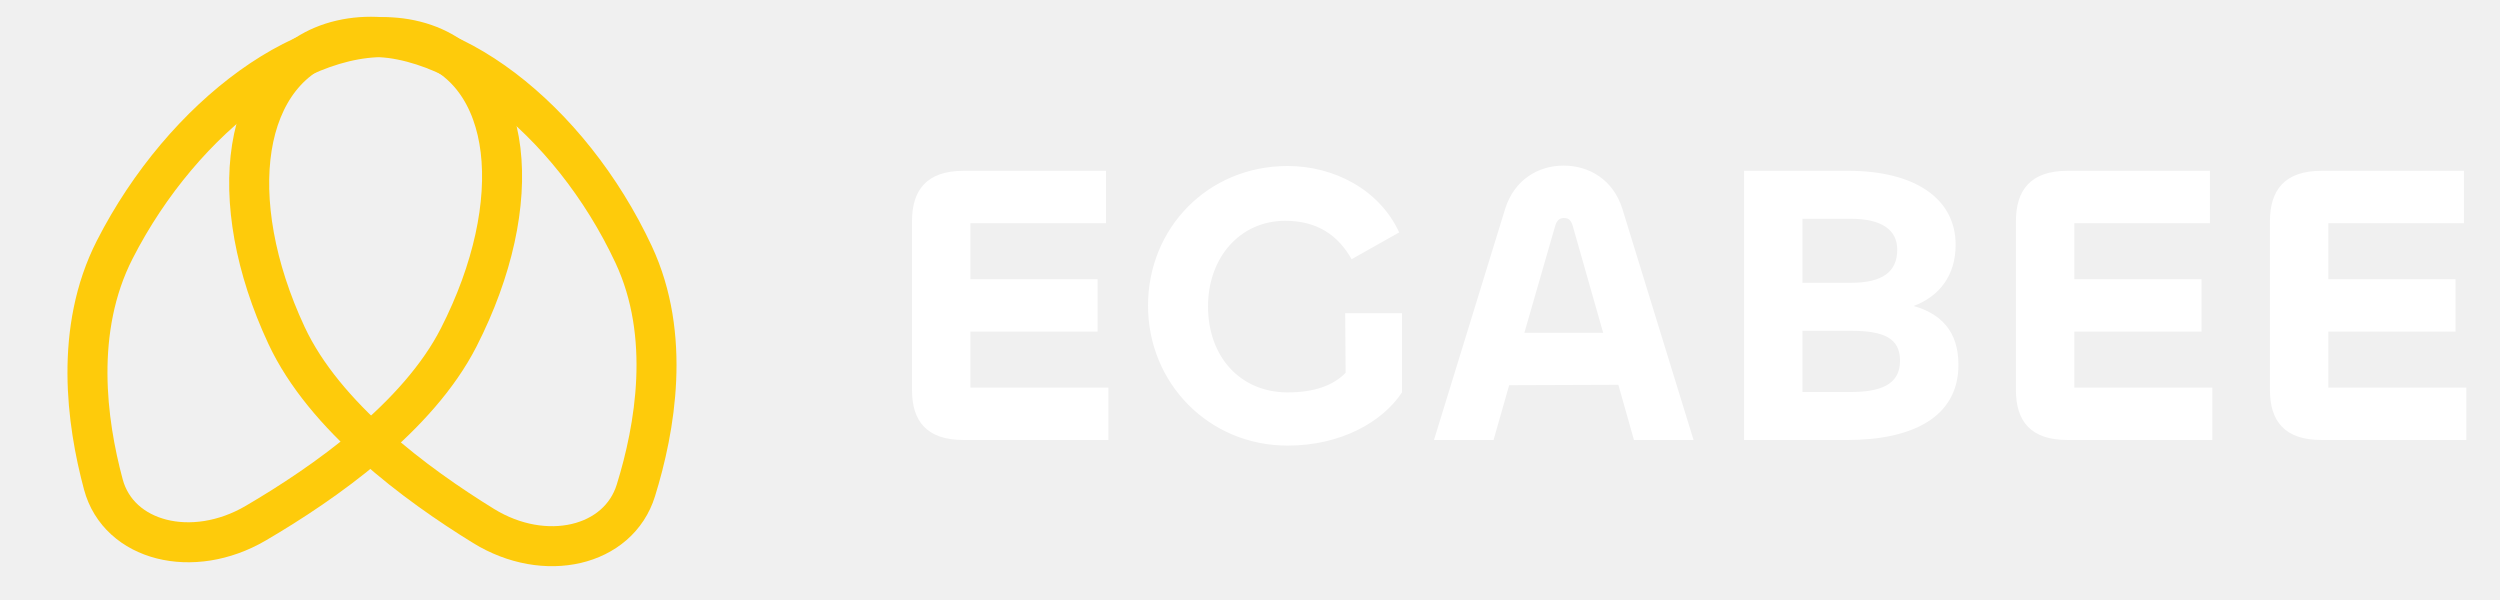
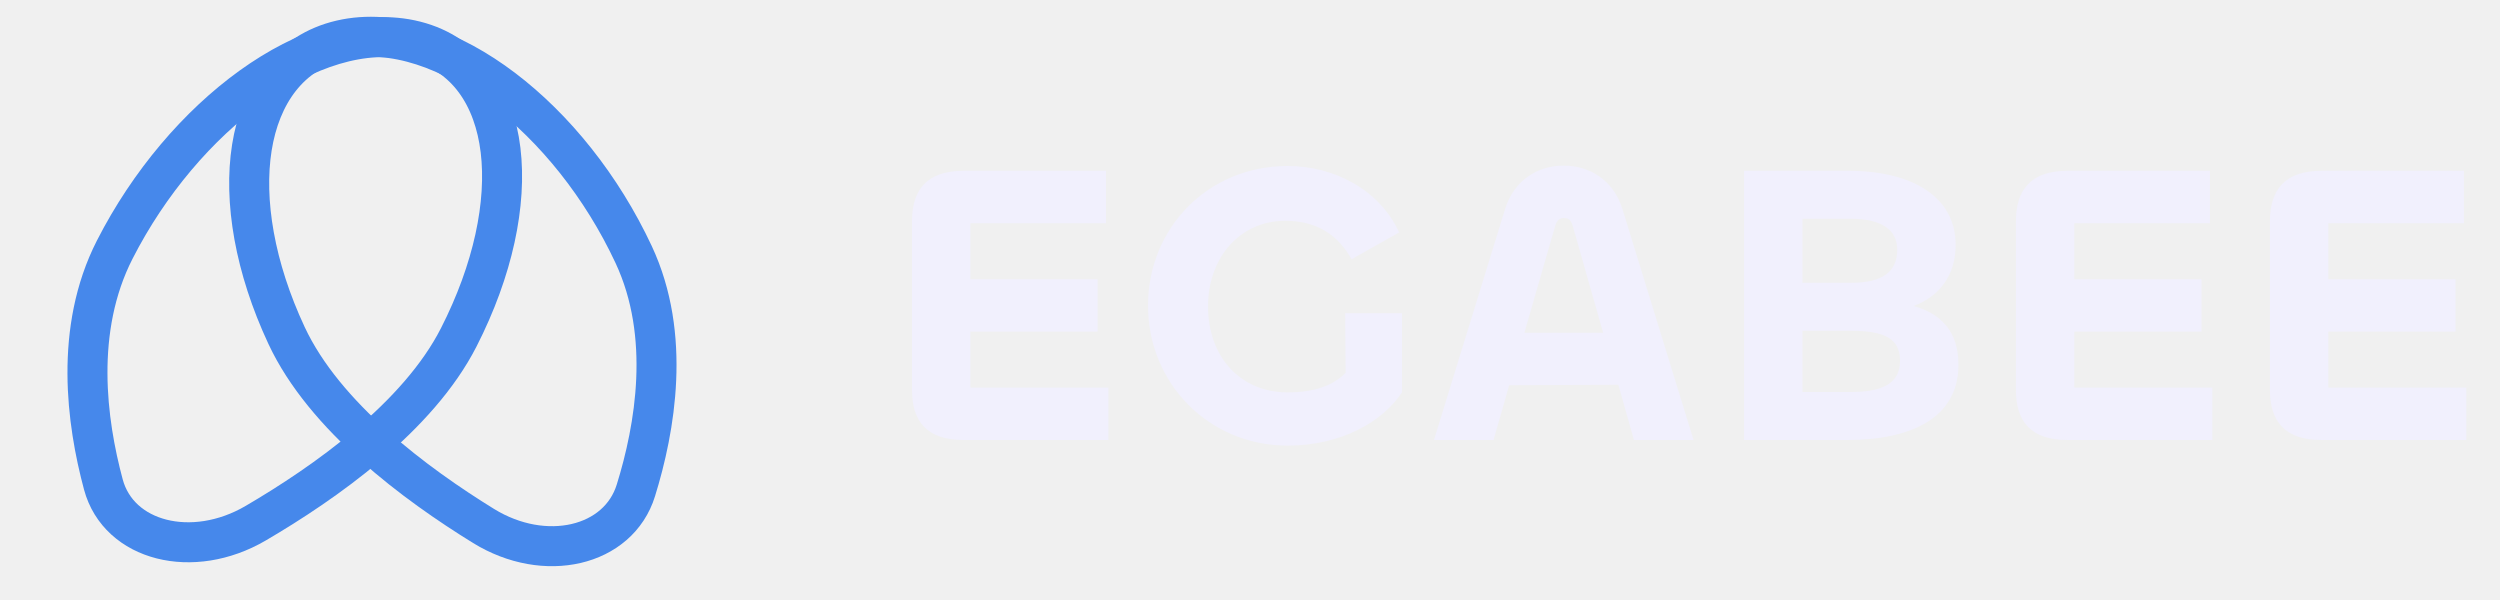
<svg xmlns="http://www.w3.org/2000/svg" width="125" height="30" viewBox="0 0 125 30" fill="none">
-   <path d="M55.42 22H48.18C46.32 22 45.6 21.04 45.6 19.5V11.06C45.6 9.52 46.32 8.54 48.18 8.54H55.3V11.16H48.52V13.96H54.88V16.58H48.52V19.38H55.42V22ZM64.38 22.28C60.441 22.28 57.401 19.16 57.401 15.28C57.401 11.4 60.401 8.3 64.38 8.3C66.68 8.3 68.96 9.46 69.96 11.62L67.581 12.96C66.9 11.76 65.861 11.04 64.26 11.04C62.001 11.04 60.401 12.88 60.401 15.32C60.401 17.84 62.02 19.62 64.38 19.62C65.701 19.62 66.66 19.28 67.281 18.64L67.26 15.66H70.1V19.62C69.121 21.1 67.04 22.28 64.38 22.28ZM71.698 22L75.258 10.44C75.718 8.98 76.918 8.28 78.178 8.28C79.458 8.28 80.658 8.98 81.118 10.44L84.678 22H81.698L80.918 19.24L75.458 19.26L74.678 22H71.698ZM77.758 11.3L76.218 16.64H80.158L78.638 11.3C78.558 11.02 78.438 10.9 78.198 10.9C77.978 10.9 77.838 11.02 77.758 11.3ZM92.362 22H87.202V8.54H92.402C95.762 8.54 97.782 9.94 97.782 12.24C97.782 13.78 96.962 14.82 95.682 15.3C97.022 15.68 97.922 16.54 97.922 18.24C97.922 20.88 95.582 22 92.362 22ZM90.122 10.94V14.14H92.542C94.142 14.14 94.862 13.58 94.862 12.48C94.862 11.48 94.062 10.94 92.562 10.94H90.122ZM90.122 16.54V19.6H92.522C93.942 19.6 95.002 19.28 95.002 18.04C95.002 16.9 94.182 16.54 92.542 16.54H90.122ZM110.616 22H103.376C101.516 22 100.796 21.04 100.796 19.5V11.06C100.796 9.52 101.516 8.54 103.376 8.54H110.496V11.16H103.716V13.96H110.076V16.58H103.716V19.38H110.616V22ZM123.317 22H116.077C114.217 22 113.497 21.04 113.497 19.5V11.06C113.497 9.52 114.217 8.54 116.077 8.54H123.197V11.16H116.417V13.96H122.777V16.58H116.417V19.38H123.317V22Z" fill="white" />
-   <path d="M12.783 26.161C16.24 24.138 20.9 20.863 22.938 16.865C24.658 13.492 25.349 10.169 25.028 7.507C24.709 4.867 23.355 2.709 20.772 2.052C18.189 1.394 15.199 2.446 12.571 4.336C9.921 6.242 7.455 9.113 5.735 12.486C3.697 16.484 4.331 21.107 5.168 24.223C5.933 27.068 9.626 28.008 12.783 26.161Z" stroke="#FECB0B" stroke-width="2" />
-   <path d="M31.794 24.521C32.755 21.421 33.579 16.786 31.683 12.728C30.091 9.321 27.733 6.401 25.154 4.445C22.595 2.503 19.649 1.398 17.049 2.005C14.45 2.611 13.014 4.738 12.594 7.375C12.171 10.032 12.737 13.37 14.329 16.777C16.225 20.835 20.794 24.212 24.178 26.298C27.248 28.19 30.922 27.333 31.794 24.521Z" stroke="#FECB0B" stroke-width="2" />
+   <path d="M55.42 22H48.18C46.32 22 45.6 21.04 45.6 19.5V11.06C45.6 9.52 46.32 8.54 48.18 8.54H55.3V11.16H48.52V13.96H54.88V16.58H48.52V19.38H55.42V22ZM64.38 22.28C60.441 22.28 57.401 19.16 57.401 15.28C57.401 11.4 60.401 8.3 64.38 8.3C66.68 8.3 68.96 9.46 69.96 11.62L67.581 12.96C66.9 11.76 65.861 11.04 64.26 11.04C62.001 11.04 60.401 12.88 60.401 15.32C60.401 17.84 62.02 19.62 64.38 19.62C65.701 19.62 66.66 19.28 67.281 18.64L67.26 15.66H70.1V19.62C69.121 21.1 67.04 22.28 64.38 22.28ZM71.698 22L75.258 10.44C75.718 8.98 76.918 8.28 78.178 8.28C79.458 8.28 80.658 8.98 81.118 10.44L84.678 22H81.698L80.918 19.24L75.458 19.26L74.678 22H71.698ZM77.758 11.3L76.218 16.64H80.158L78.638 11.3C78.558 11.02 78.438 10.9 78.198 10.9C77.978 10.9 77.838 11.02 77.758 11.3ZM92.362 22H87.202V8.54H92.402C95.762 8.54 97.782 9.94 97.782 12.24C97.782 13.78 96.962 14.82 95.682 15.3C97.022 15.68 97.922 16.54 97.922 18.24C97.922 20.88 95.582 22 92.362 22ZM90.122 10.94V14.14H92.542C94.142 14.14 94.862 13.58 94.862 12.48C94.862 11.48 94.062 10.94 92.562 10.94H90.122ZM90.122 16.54V19.6H92.522C93.942 19.6 95.002 19.28 95.002 18.04C95.002 16.9 94.182 16.54 92.542 16.54H90.122ZM110.616 22H103.376C101.516 22 100.796 21.04 100.796 19.5V11.06C100.796 9.52 101.516 8.54 103.376 8.54H110.496V11.16H103.716V13.96H110.076V16.58H103.716V19.38H110.616V22ZM123.317 22H116.077C114.217 22 113.497 21.04 113.497 19.5V11.06C113.497 9.52 114.217 8.54 116.077 8.54H123.197V11.16H116.417V13.96H122.777V16.58H116.417V19.38H123.317V22Z" fill="#F1F0FD" />
+   <path d="M12.783 26.161C16.24 24.138 20.9 20.863 22.938 16.865C24.658 13.492 25.349 10.169 25.028 7.507C24.709 4.867 23.355 2.709 20.772 2.052C18.189 1.394 15.199 2.446 12.571 4.336C9.921 6.242 7.455 9.113 5.735 12.486C3.697 16.484 4.331 21.107 5.168 24.223C5.933 27.068 9.626 28.008 12.783 26.161Z" stroke="#4688EB" stroke-width="2" />
+   <path d="M31.794 24.521C32.755 21.421 33.579 16.786 31.683 12.728C30.091 9.321 27.733 6.401 25.154 4.445C22.595 2.503 19.649 1.398 17.049 2.005C14.45 2.611 13.014 4.738 12.594 7.375C12.171 10.032 12.737 13.37 14.329 16.777C16.225 20.835 20.794 24.212 24.178 26.298C27.248 28.19 30.922 27.333 31.794 24.521Z" stroke="#4688EB" stroke-width="2" />
</svg>
